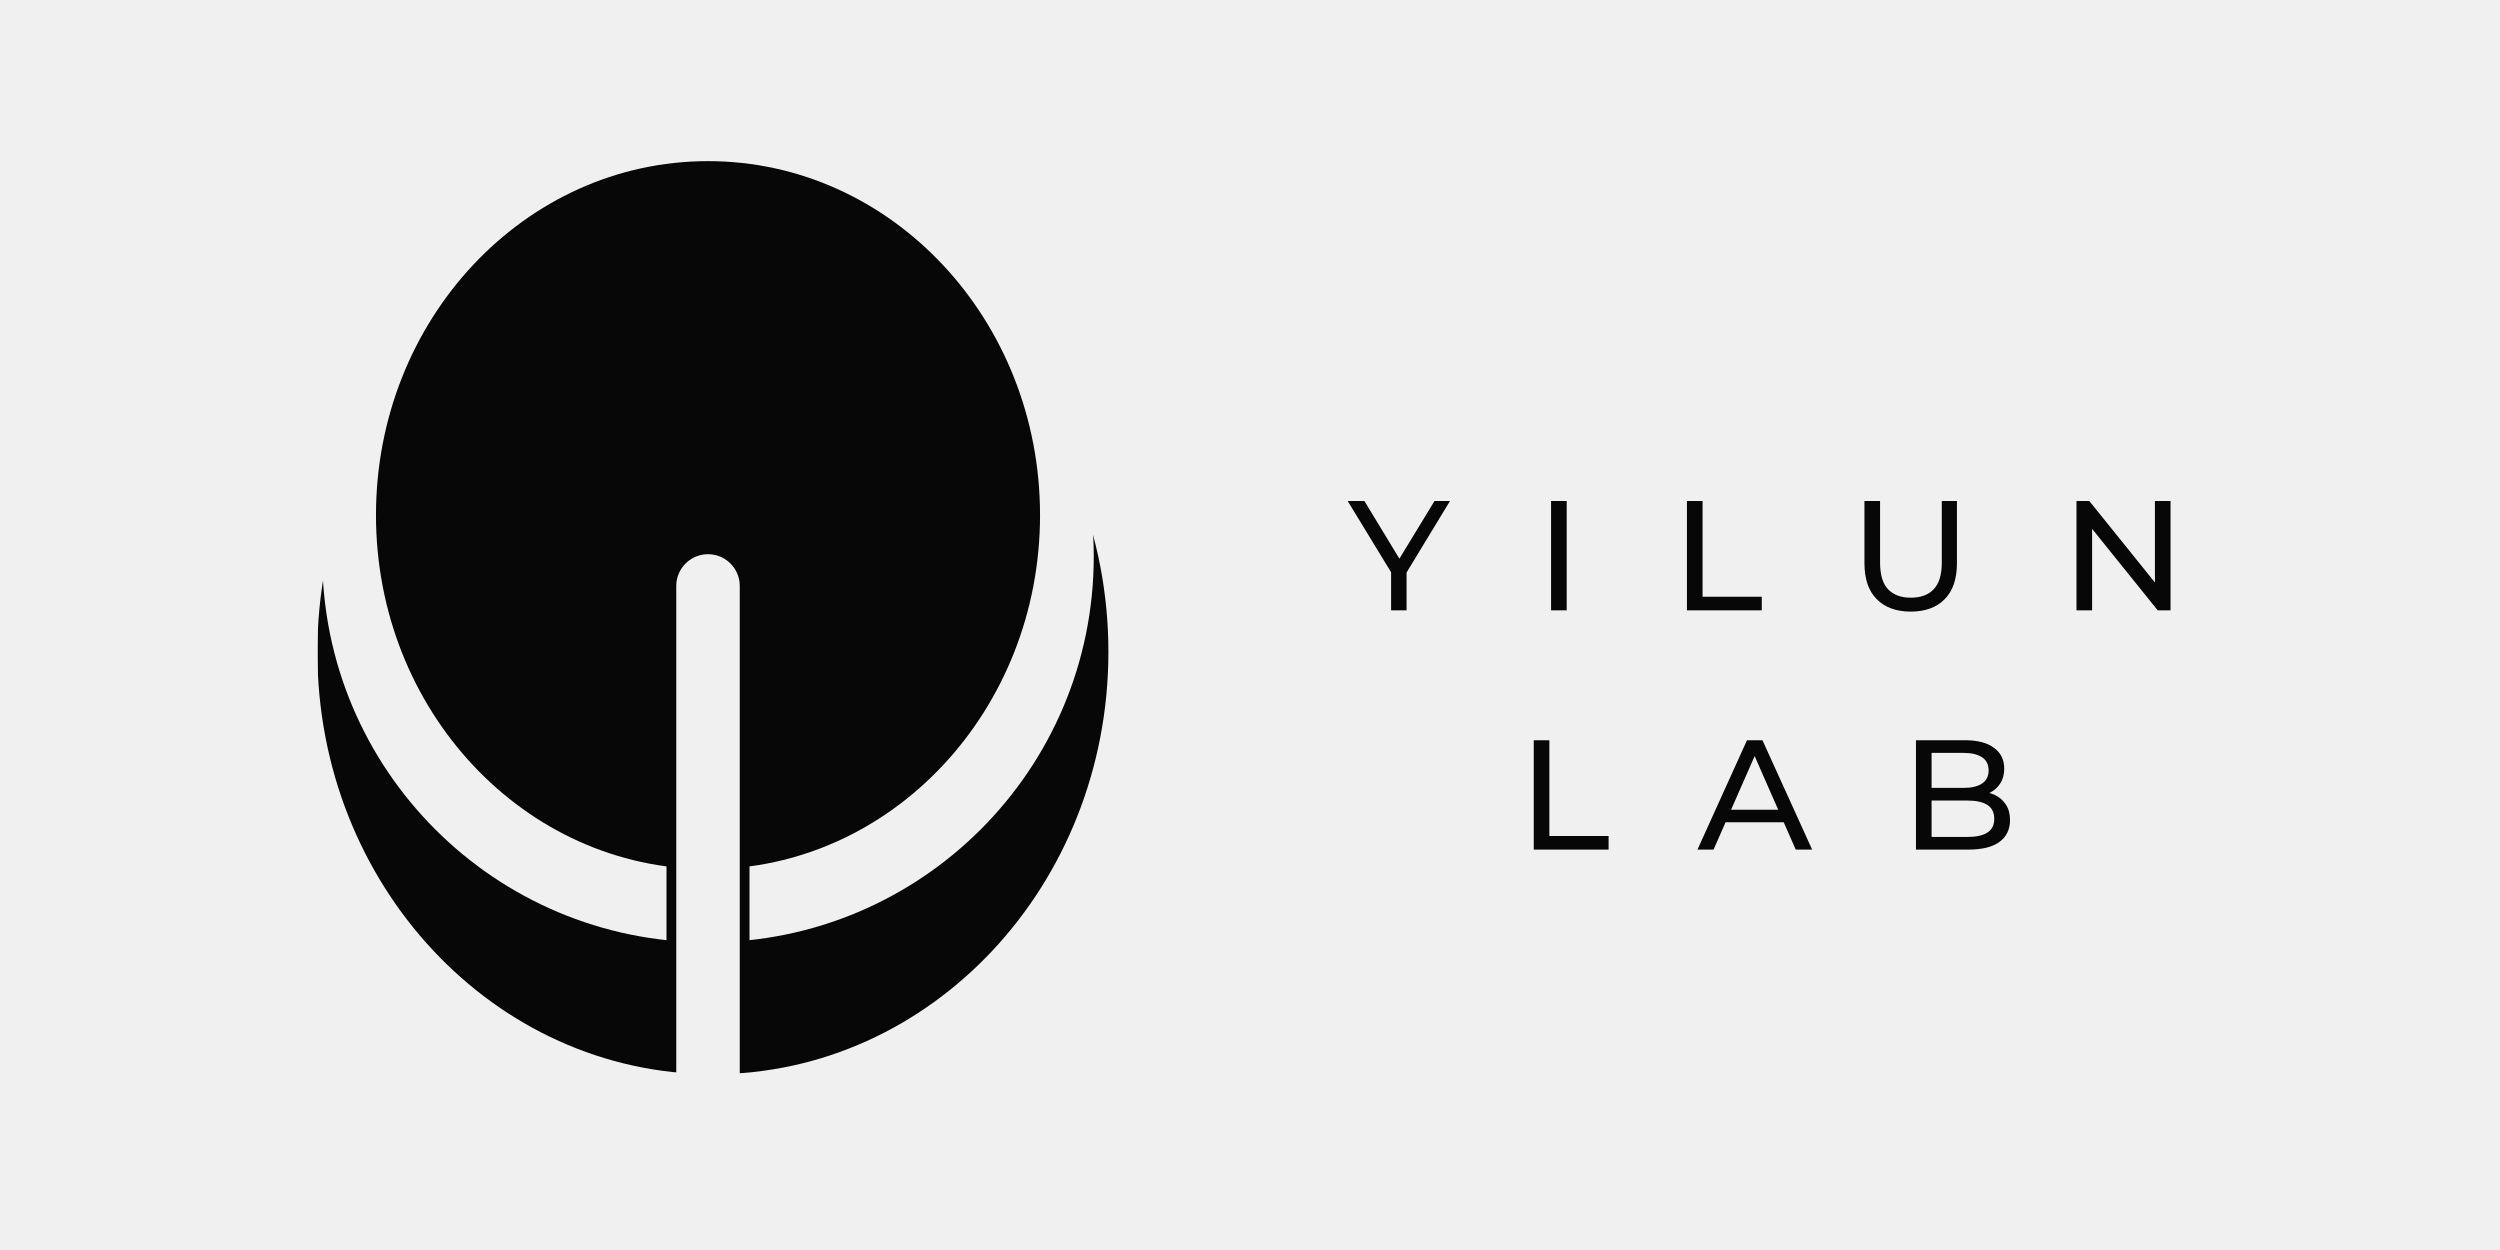
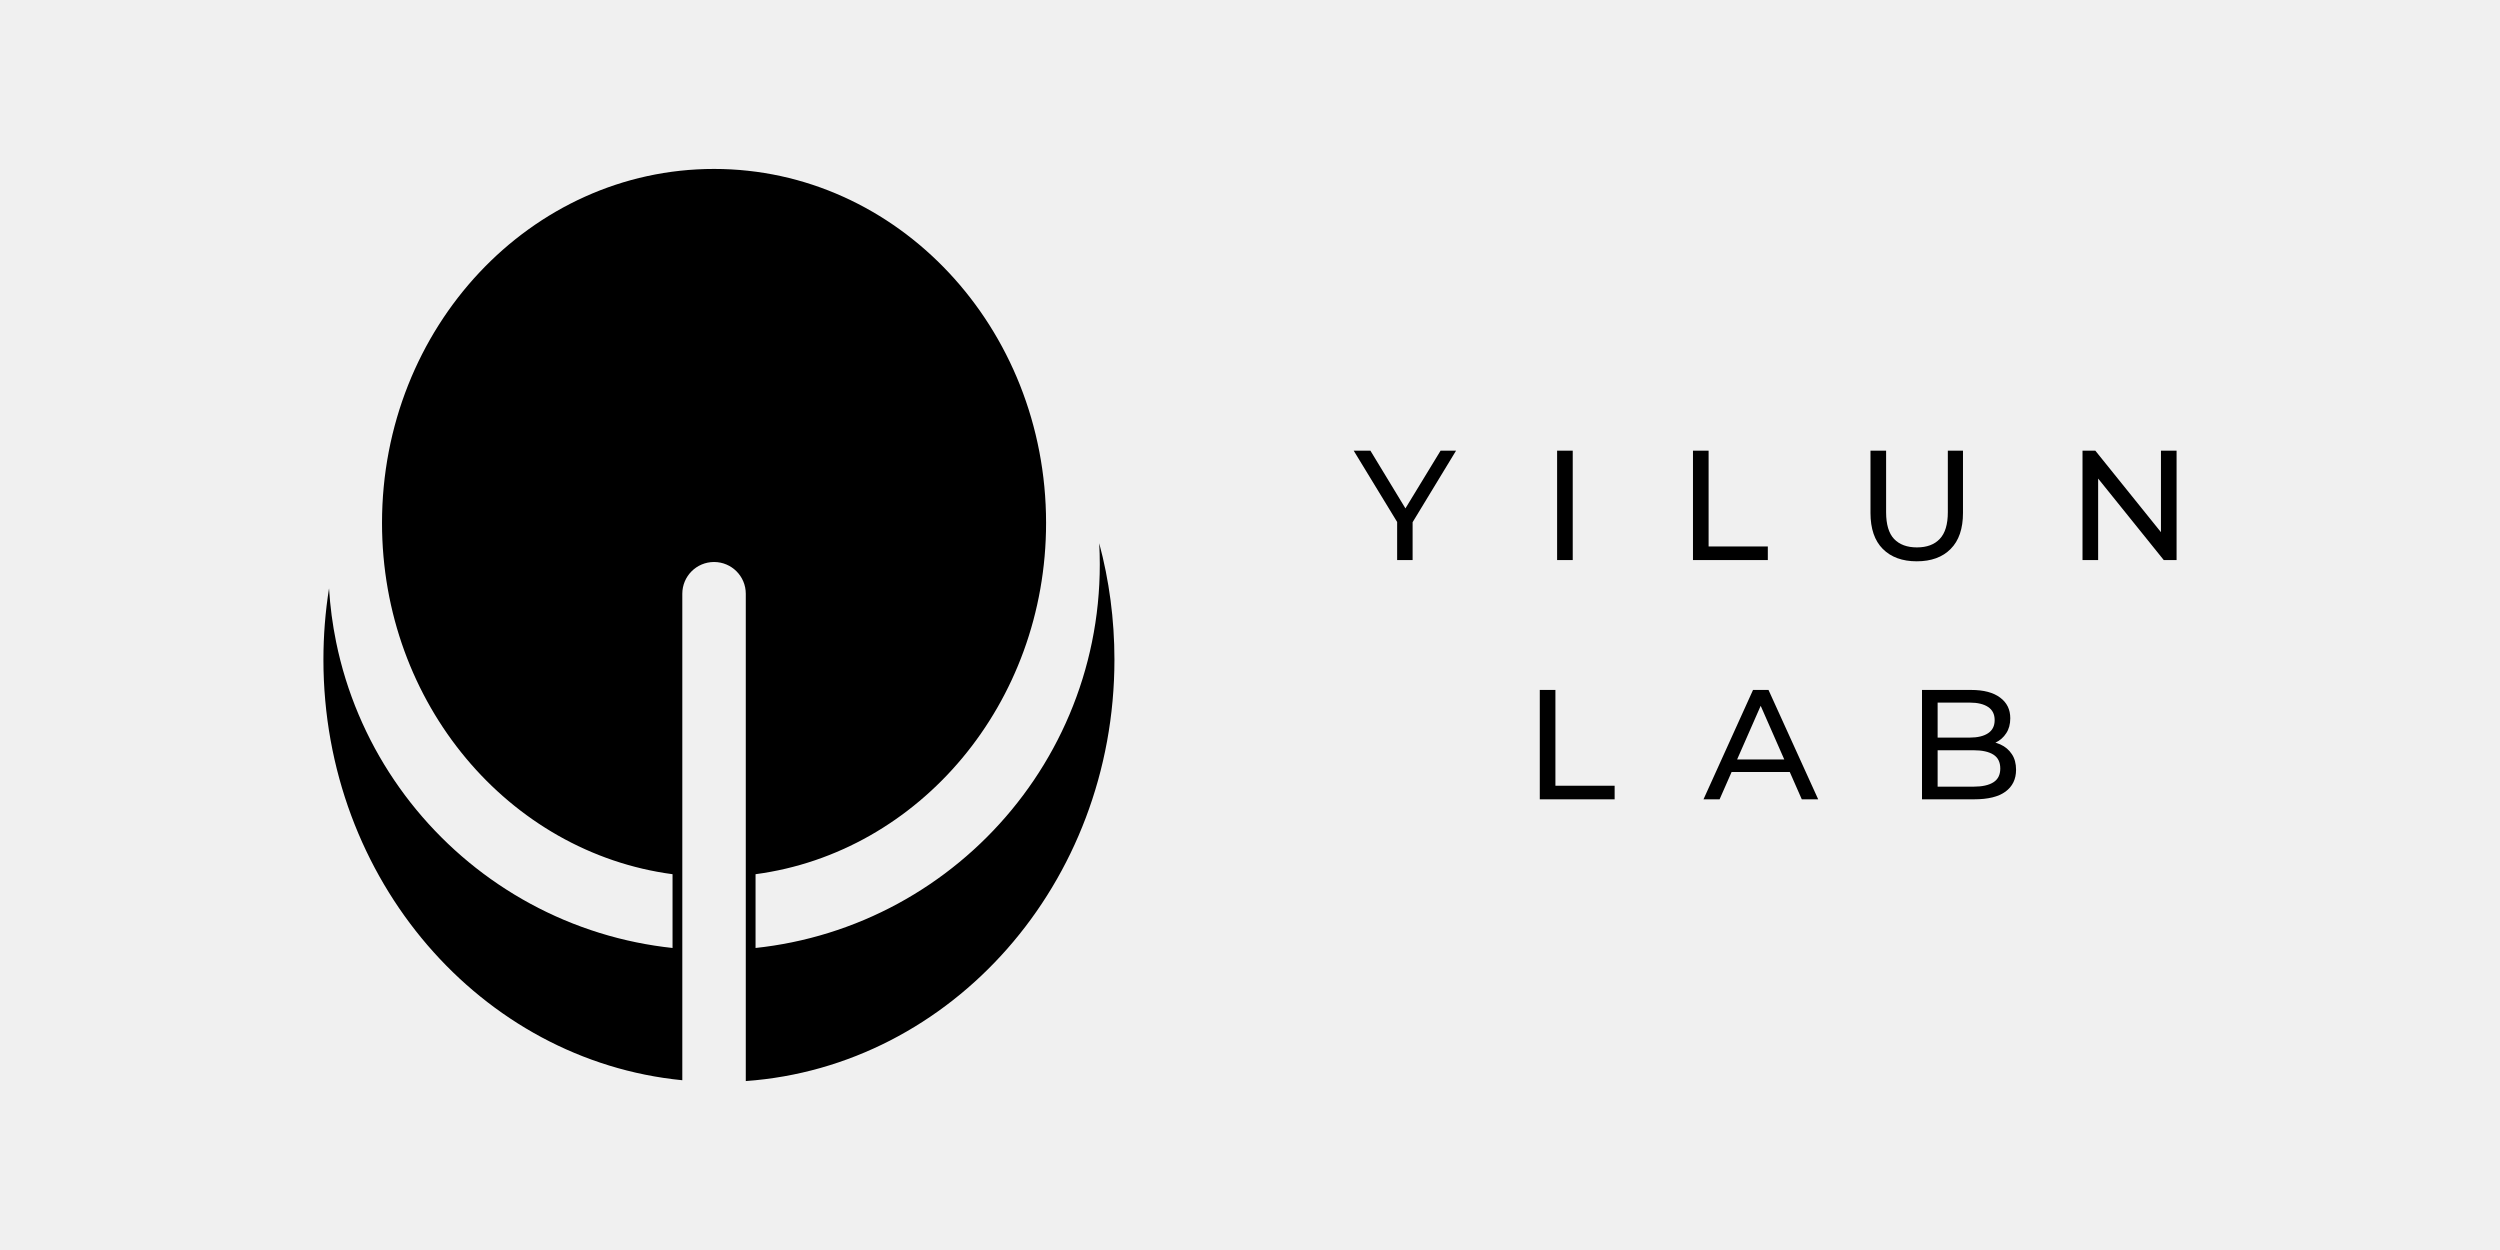
<svg xmlns="http://www.w3.org/2000/svg" width="512" height="256" viewBox="0 0 512 256" fill="none">
-   <g clip-path="url(#clip0_19_390)">
-     <mask id="mask0_19_390" style="mask-type:luminance" maskUnits="userSpaceOnUse" x="65" y="33" width="380" height="194">
-       <mask id="mask1_19_390" style="mask-type:luminance" maskUnits="userSpaceOnUse" x="-5" y="-39" width="300" height="300">
-         <path d="M295 -39H-5V261H295V-39Z" fill="white" />
-         <path d="M145 186C184.764 186 217 153.764 217 114C217 74.236 184.764 42 145 42C105.236 42 73 74.236 73 114C73 153.764 105.236 186 145 186Z" fill="black" stroke="black" stroke-width="14" />
-       </mask>
-       <g mask="url(#mask1_19_390)">
-         <path d="M146 220C190.735 220 227 181.273 227 133.5C227 85.727 190.735 47 146 47C101.265 47 65 85.727 65 133.5C65 181.273 101.265 220 146 220Z" fill="white" />
-       </g>
-       <path d="M145 87V207" stroke="white" stroke-width="17" stroke-linecap="round" />
-       <path d="M145 178C182.555 178 213 145.541 213 105.5C213 65.459 182.555 33 145 33C107.445 33 77 65.459 77 105.5C77 145.541 107.445 178 145 178Z" fill="white" />
-       <path d="M145 120V220" stroke="black" stroke-width="13" stroke-linecap="round" />
-       <path d="M284.897 125V116.424L285.633 118.408L276.001 102.6H279.425L287.521 115.944H285.665L293.793 102.6H296.961L287.361 118.408L288.065 116.424V125H284.897ZM317.659 125V102.6H320.859V125H317.659ZM345.485 125V102.6H348.685V122.216H360.813V125H345.485ZM391.31 125.256C388.366 125.256 386.051 124.413 384.366 122.728C382.681 121.043 381.838 118.579 381.838 115.336V102.6H385.038V115.208C385.038 117.704 385.582 119.528 386.67 120.68C387.779 121.832 389.337 122.408 391.342 122.408C393.369 122.408 394.926 121.832 396.014 120.68C397.123 119.528 397.678 117.704 397.678 115.208V102.6H400.782V115.336C400.782 118.579 399.939 121.043 398.254 122.728C396.59 124.413 394.275 125.256 391.31 125.256ZM425.262 125V102.6H427.886L442.702 121H441.326V102.6H444.526V125H441.902L427.086 106.6H428.462V125H425.262ZM314.112 174V151.6H317.312V171.216H329.44V174H314.112ZM347.64 174L357.784 151.6H360.952L371.128 174H367.768L358.712 153.392H359.992L350.936 174H347.64ZM351.96 168.4L352.824 165.84H365.432L366.36 168.4H351.96ZM392.389 174V151.6H402.437C405.019 151.6 407.003 152.123 408.389 153.168C409.776 154.192 410.469 155.6 410.469 157.392C410.469 158.608 410.192 159.632 409.637 160.464C409.104 161.296 408.379 161.936 407.461 162.384C406.544 162.832 405.552 163.056 404.485 163.056L405.061 162.096C406.341 162.096 407.472 162.32 408.453 162.768C409.435 163.216 410.213 163.877 410.789 164.752C411.365 165.605 411.653 166.672 411.653 167.952C411.653 169.872 410.928 171.365 409.477 172.432C408.048 173.477 405.915 174 403.077 174H392.389ZM395.589 171.408H402.949C404.72 171.408 406.075 171.109 407.013 170.512C407.952 169.915 408.421 168.976 408.421 167.696C408.421 166.395 407.952 165.445 407.013 164.848C406.075 164.251 404.72 163.952 402.949 163.952H395.301V161.36H402.149C403.771 161.36 405.029 161.061 405.925 160.464C406.821 159.867 407.269 158.971 407.269 157.776C407.269 156.581 406.821 155.685 405.925 155.088C405.029 154.491 403.771 154.192 402.149 154.192H395.589V171.408Z" fill="white" />
-     </mask>
-     <g mask="url(#mask0_19_390)">
-       <path d="M512 0H0V256H512V0Z" fill="#070707" />
-     </g>
-   </g>
-   <defs>
-     <clipPath id="clip0_19_390">
-       <rect width="512" height="256" fill="white" />
-     </clipPath>
-   </defs>
+   <path d="M146.237 115.098C142.647 115.098 139.737 118.008 139.737 121.598V221.232C98.518 217.191 66.237 180.171 66.237 135.098C66.237 130.122 66.63 125.244 67.386 120.497C67.613 124.205 68.098 127.877 68.842 131.512C69.885 136.611 71.421 141.557 73.448 146.35C75.438 151.055 77.866 155.529 80.733 159.772C83.572 163.974 86.786 167.869 90.376 171.459C93.966 175.049 97.861 178.264 102.062 181.102C106.306 183.969 110.78 186.397 115.484 188.387C120.278 190.414 125.224 191.95 130.323 192.993C132.778 193.496 135.249 193.88 137.737 194.146V179.037C104.193 174.578 78.237 144.07 78.237 107.098C78.237 67.058 108.682 34.598 146.237 34.598C183.792 34.598 214.237 67.058 214.237 107.098C214.237 144.07 188.28 174.578 154.737 179.037V194.146C157.225 193.88 159.696 193.495 162.151 192.993C167.25 191.95 172.196 190.414 176.989 188.387C181.694 186.397 186.168 183.969 190.411 181.102C194.613 178.264 198.508 175.049 202.098 171.459C205.688 167.869 208.902 163.974 211.741 159.772C214.608 155.529 217.036 151.055 219.026 146.35C221.053 141.557 222.589 136.611 223.632 131.512C224.702 126.283 225.237 120.979 225.237 115.598C225.237 114.144 225.198 112.695 225.12 111.251C227.15 118.826 228.237 126.827 228.237 135.098C228.237 180.897 194.907 218.382 152.737 221.402V121.598C152.737 118.008 149.827 115.098 146.237 115.098Z" fill="black" />
+   <path d="M286.134 114.7V106.124L286.87 108.108L277.238 92.3H280.662L288.758 105.644H286.902L295.03 92.3H298.198L288.598 108.108L289.302 106.124V114.7H286.134ZM318.896 114.7V92.3H322.096V114.7H318.896ZM346.722 114.7V92.3H349.922V111.916H362.05V114.7H346.722ZM392.547 114.956C389.603 114.956 387.288 114.113 385.603 112.428C383.918 110.743 383.075 108.279 383.075 105.036V92.3H386.275V104.908C386.275 107.404 386.819 109.228 387.907 110.38C389.016 111.532 390.574 112.108 392.579 112.108C394.606 112.108 396.163 111.532 397.251 110.38C398.36 109.228 398.915 107.404 398.915 104.908V92.3H402.019V105.036C402.019 108.279 401.176 110.743 399.491 112.428C397.827 114.113 395.512 114.956 392.547 114.956ZM426.499 114.7V92.3H429.123L443.939 110.7H442.563V92.3H445.763V114.7H443.139L428.323 96.3H429.699V114.7H426.499ZM315.349 163.7V141.3H318.549V160.916H330.677V163.7H315.349ZM348.877 163.7L359.021 141.3H362.189L372.365 163.7H369.005L359.949 143.092H361.229L352.173 163.7H348.877ZM353.197 158.1L354.061 155.54H366.669L367.597 158.1H353.197ZM393.626 163.7V141.3H403.674C406.256 141.3 408.24 141.823 409.626 142.868C411.013 143.892 411.706 145.3 411.706 147.092C411.706 148.308 411.429 149.332 410.874 150.164C410.341 150.996 409.616 151.636 408.698 152.084C407.781 152.532 406.789 152.756 405.722 152.756L406.298 151.796C407.578 151.796 408.709 152.02 409.69 152.468C410.672 152.916 411.45 153.577 412.026 154.452C412.602 155.305 412.89 156.372 412.89 157.652C412.89 159.572 412.165 161.065 410.714 162.132C409.285 163.177 407.152 163.7 404.314 163.7H393.626ZM396.826 161.108H404.186C405.957 161.108 407.312 160.809 408.25 160.212C409.189 159.615 409.658 158.676 409.658 157.396C409.658 156.095 409.189 155.145 408.25 154.548C407.312 153.951 405.957 153.652 404.186 153.652H396.538V151.06H403.386C405.008 151.06 406.266 150.761 407.162 150.164C408.058 149.567 408.506 148.671 408.506 147.476C408.506 146.281 408.058 145.385 407.162 144.788C406.266 144.191 405.008 143.892 403.386 143.892H396.826V161.108Z" fill="black" />
</svg>
